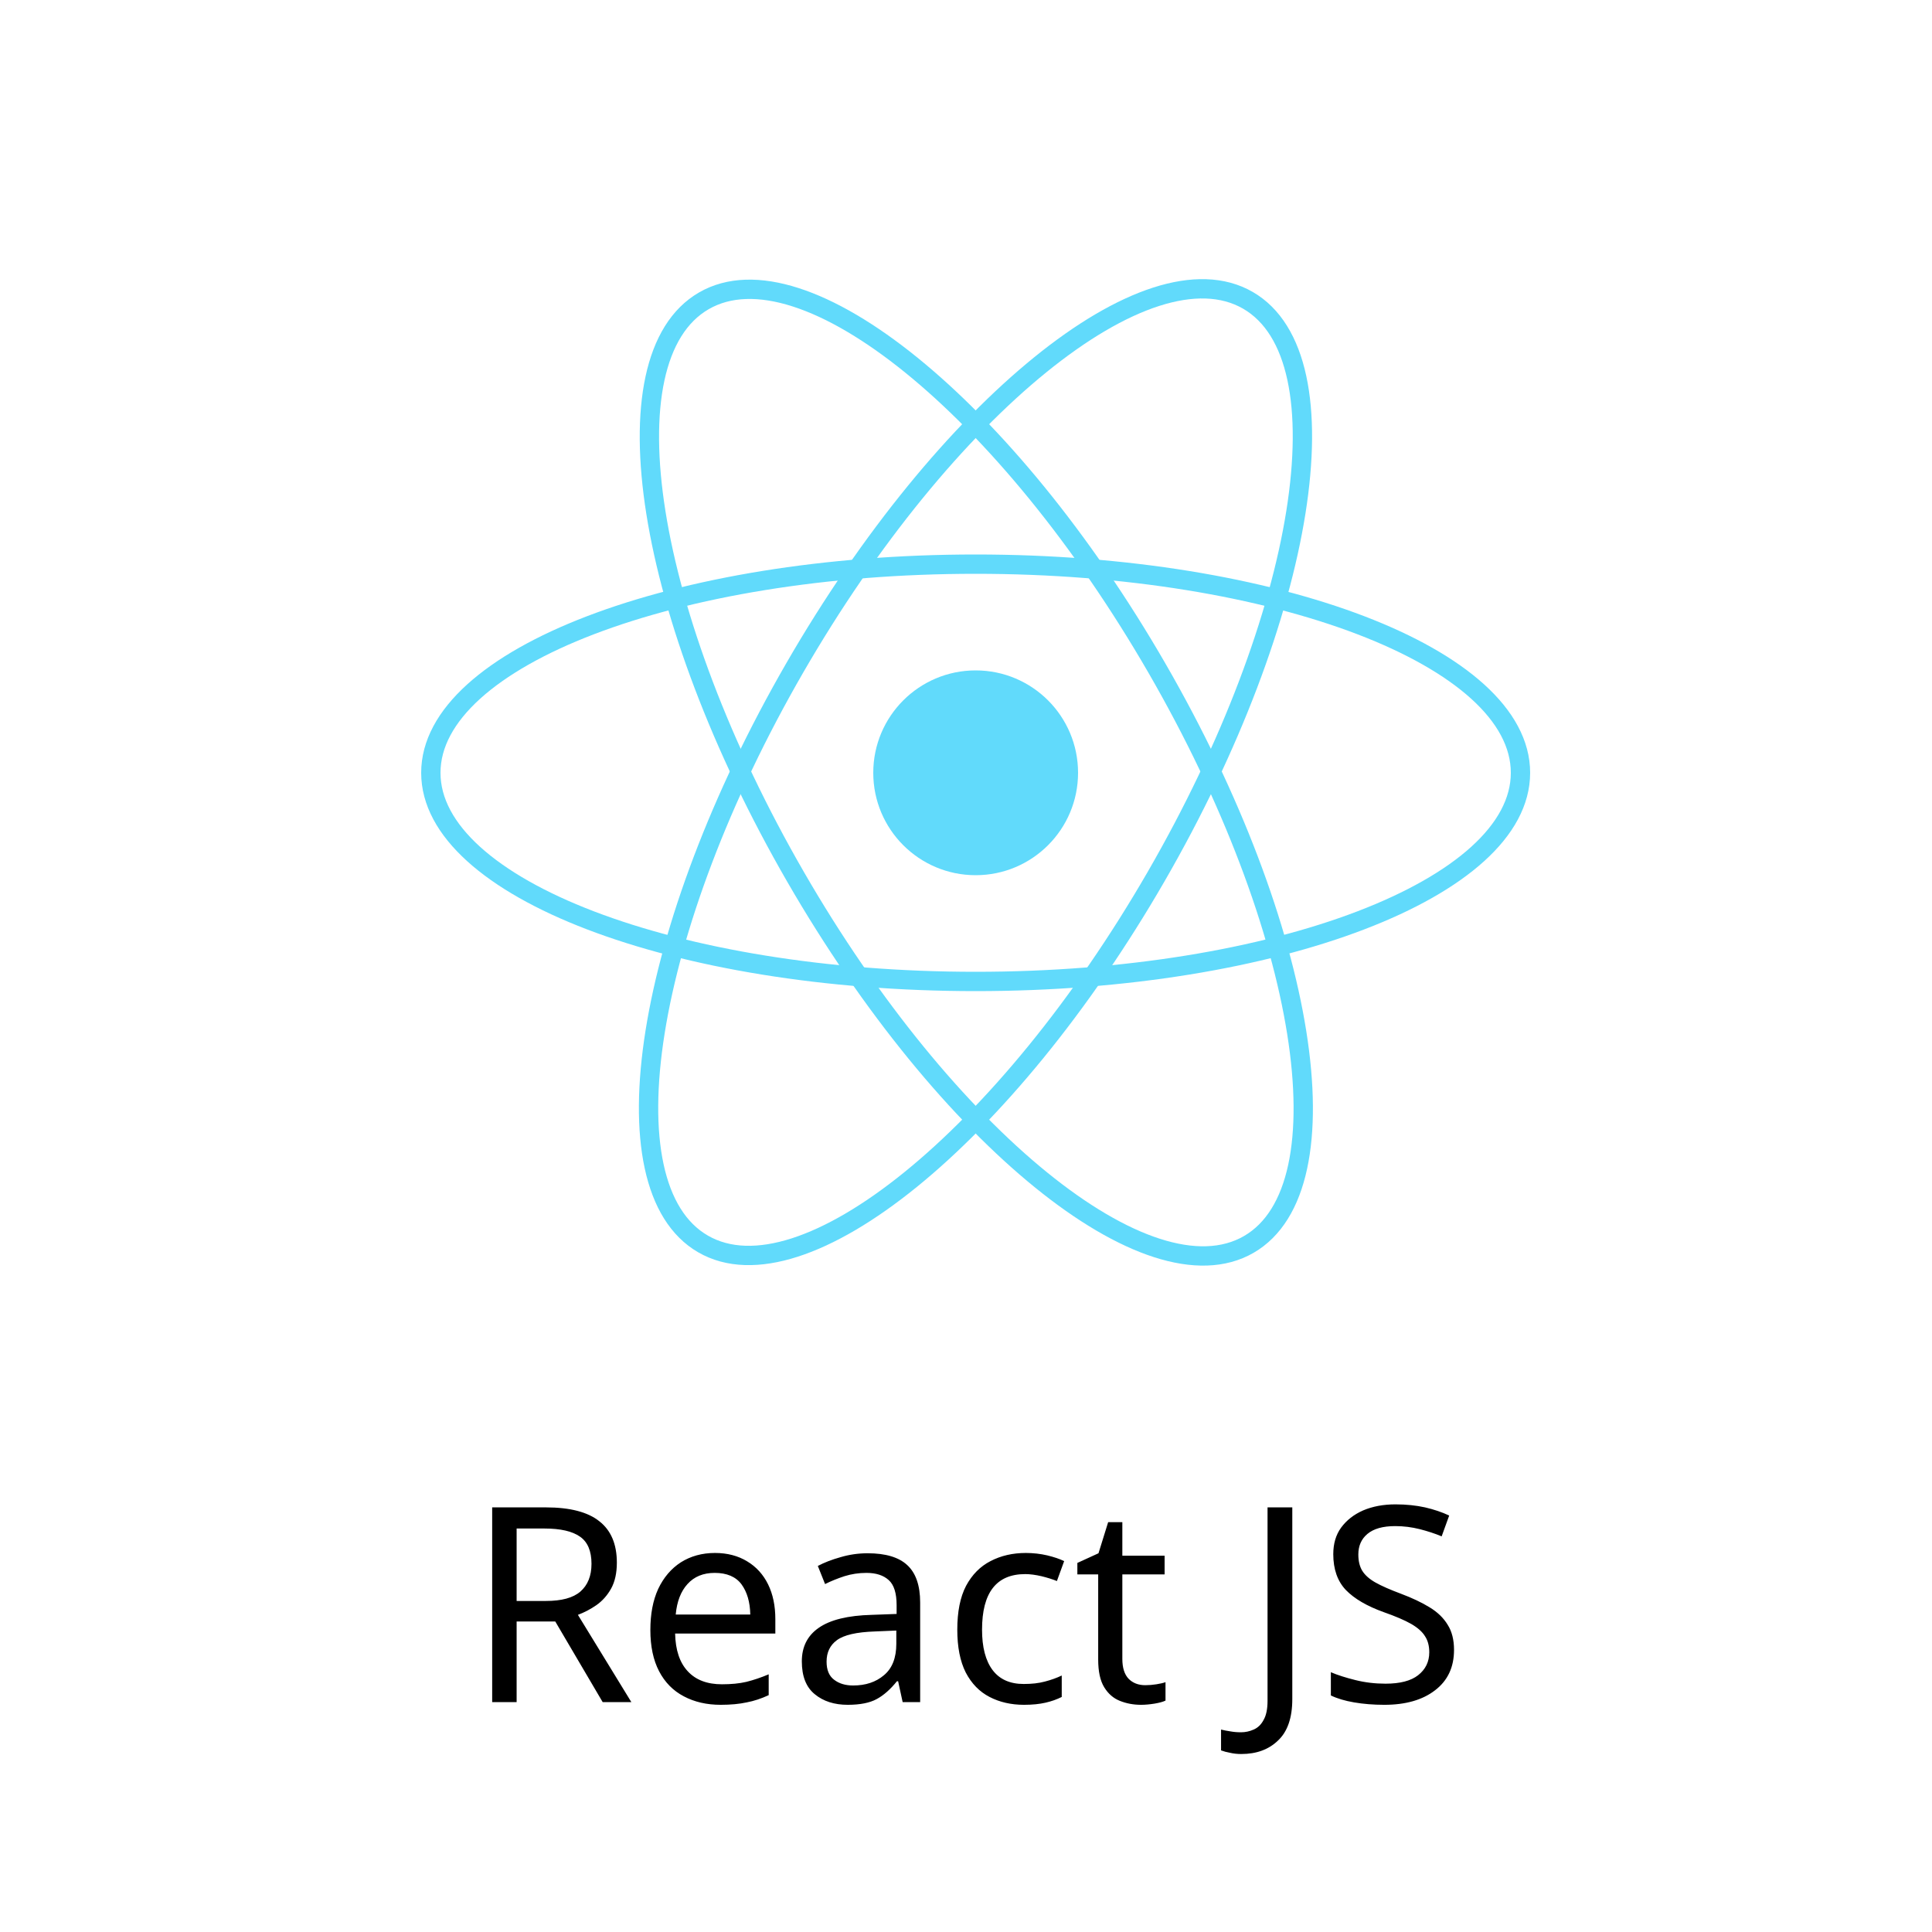
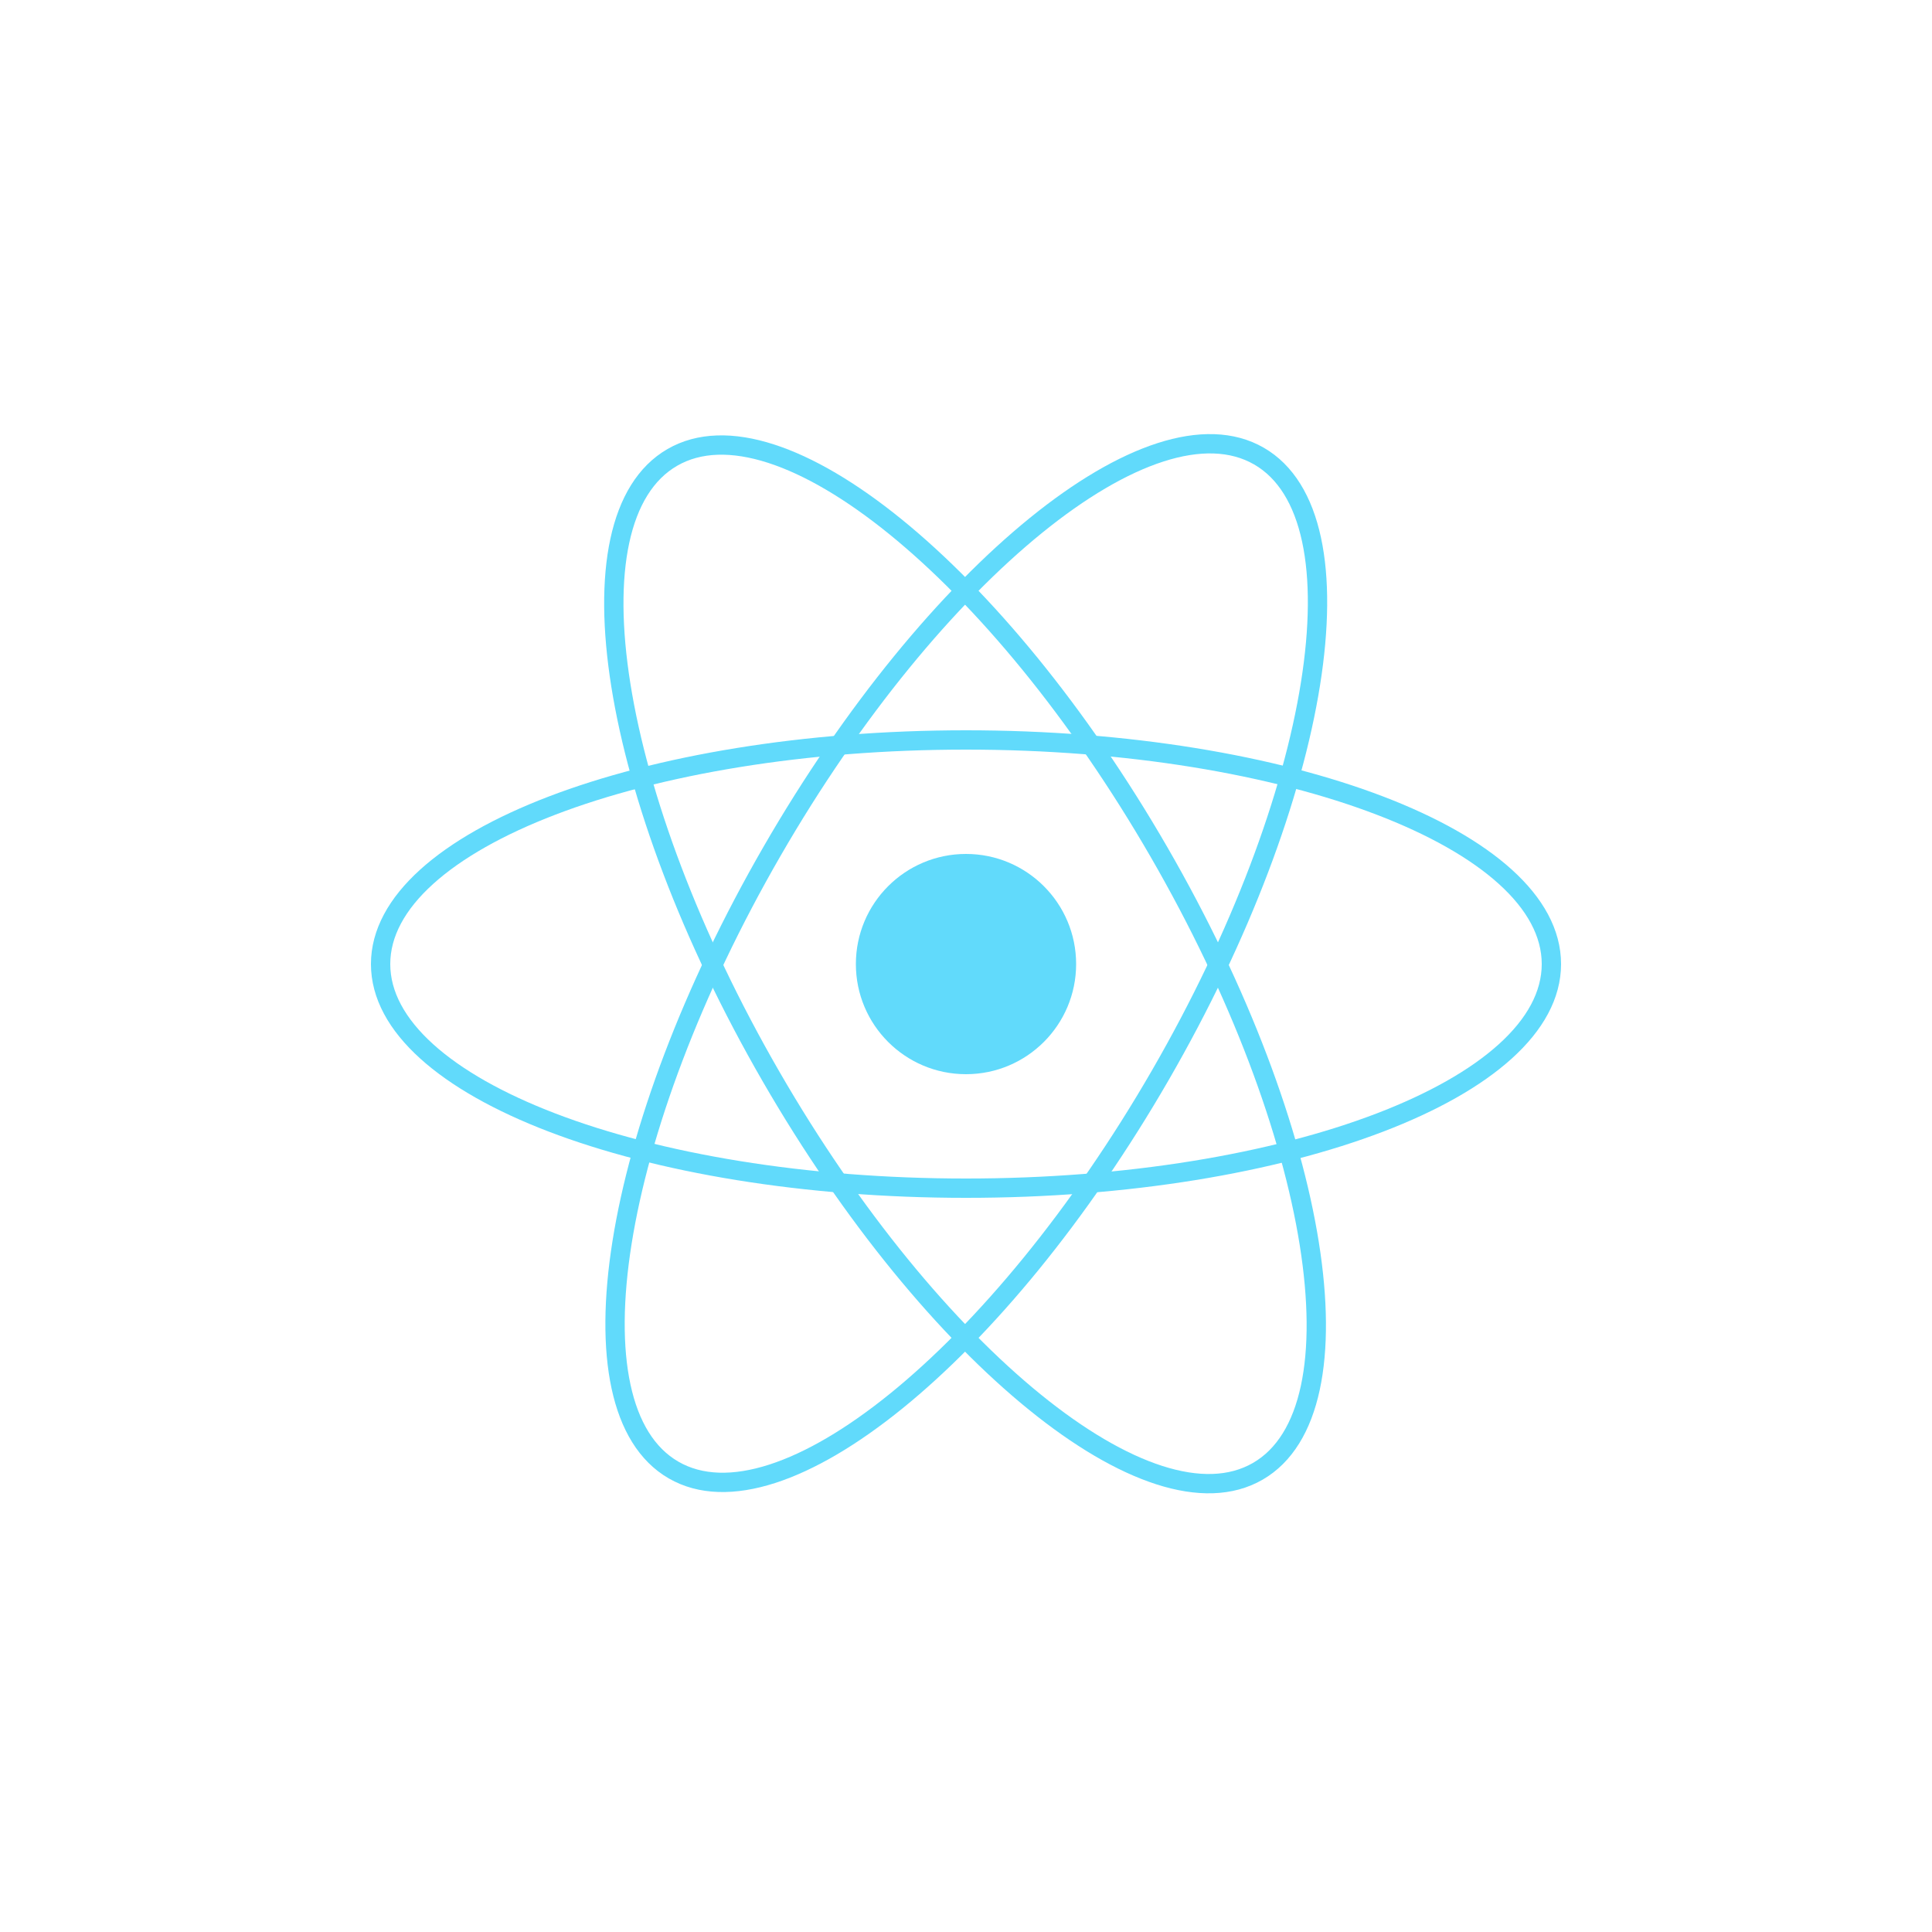
<svg xmlns="http://www.w3.org/2000/svg" id="Capa_1" data-name="Capa 1" viewBox="0 0 100 100">
-   <text transform="translate(24.1 88.1)" font-size="14.12" font-family="MicrosoftYaHeiUILight, Microsoft YaHei UI">React JS</text>
-   <circle cx="50.5" cy="40" r="5.3" fill="#61dafb" />
-   <ellipse cx="50.5" cy="40" rx="28.2" ry="10.8" fill="none" stroke="#61dafb" />
-   <ellipse cx="50.5" cy="40" rx="10.8" ry="28.2" transform="translate(-13.2 30.6) rotate(-30)" fill="none" stroke="#61dafb" stroke-width="1" />
-   <ellipse cx="50.5" cy="40" rx="28.2" ry="10.8" transform="translate(-9.4 63.7) rotate(-60)" fill="none" stroke="#61dafb" stroke-width="1" />
+   <circle cx="50" cy="49.9" r="5.7" fill="#61dafb" />
+   <ellipse cx="50" cy="49.9" rx="30.3" ry="11.6" fill="none" stroke="#61dafb" />
+   <ellipse cx="50" cy="49.9" rx="11.6" ry="30.3" transform="translate(-18.3 31.7) rotate(-30)" fill="none" stroke="#61dafb" stroke-width="1" />
+   <ellipse cx="50" cy="49.9" rx="30.3" ry="11.6" transform="translate(-18.2 68.2) rotate(-60)" fill="none" stroke="#61dafb" stroke-width="1" />
</svg>
